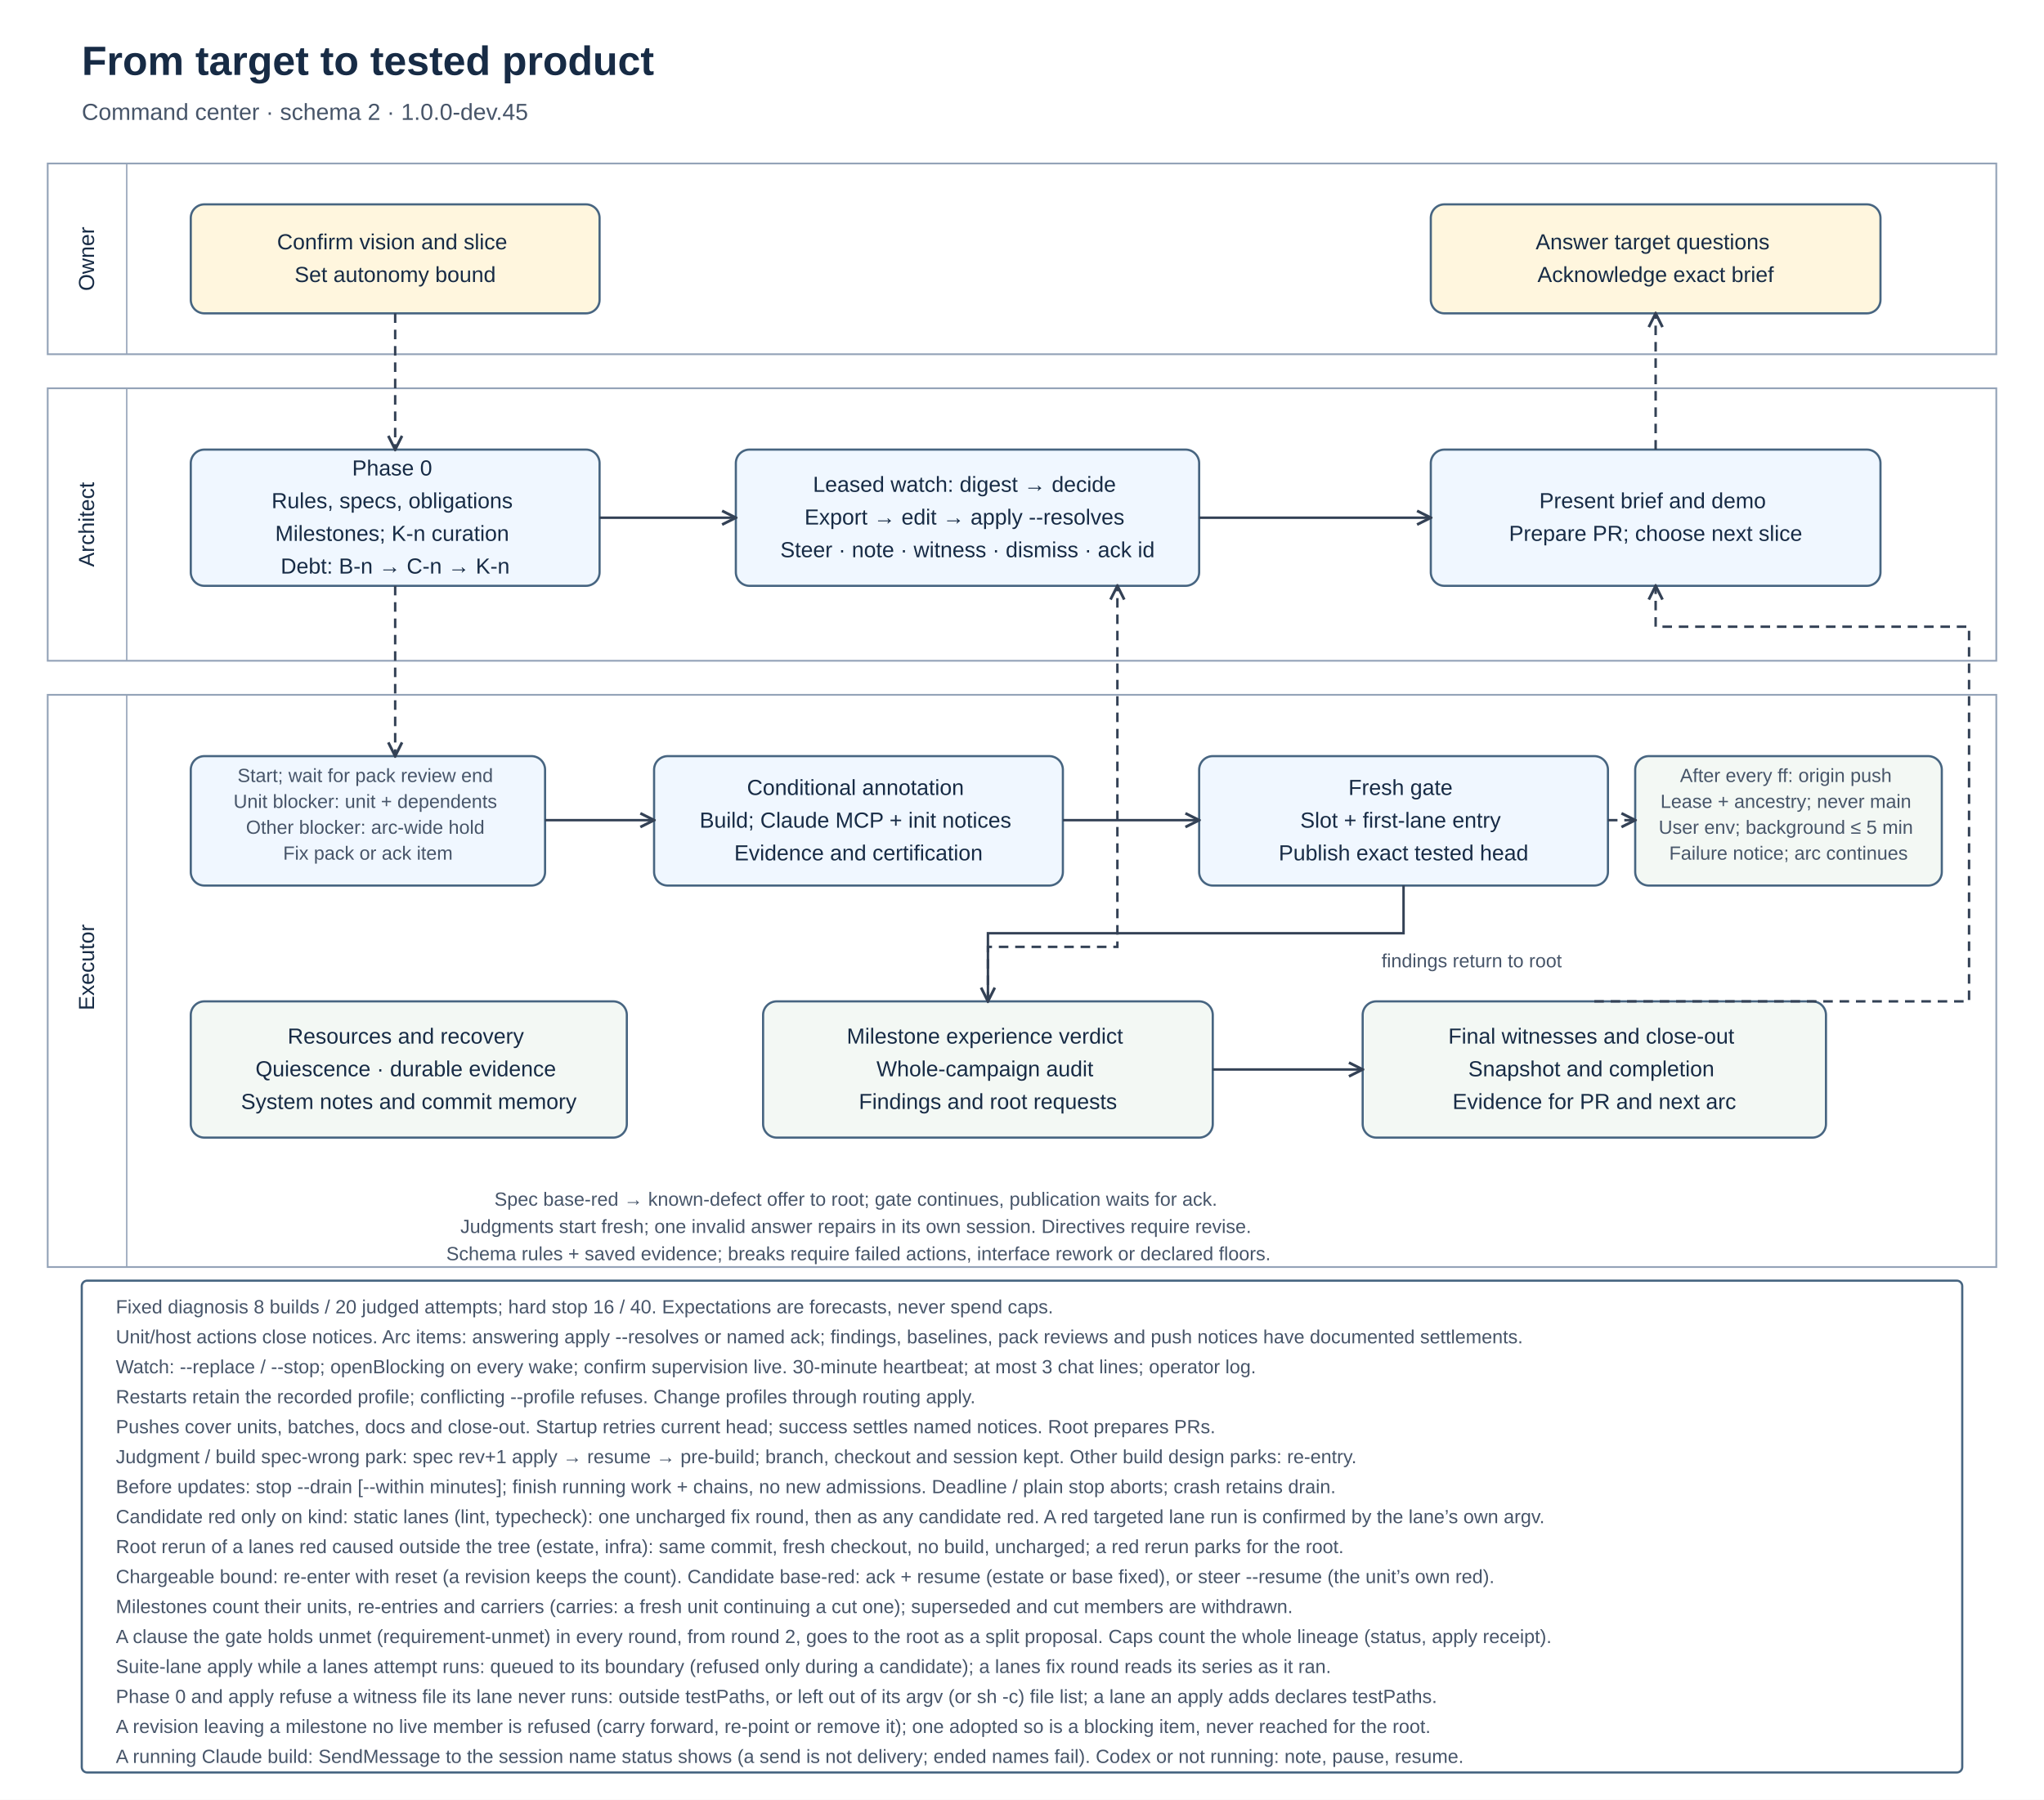
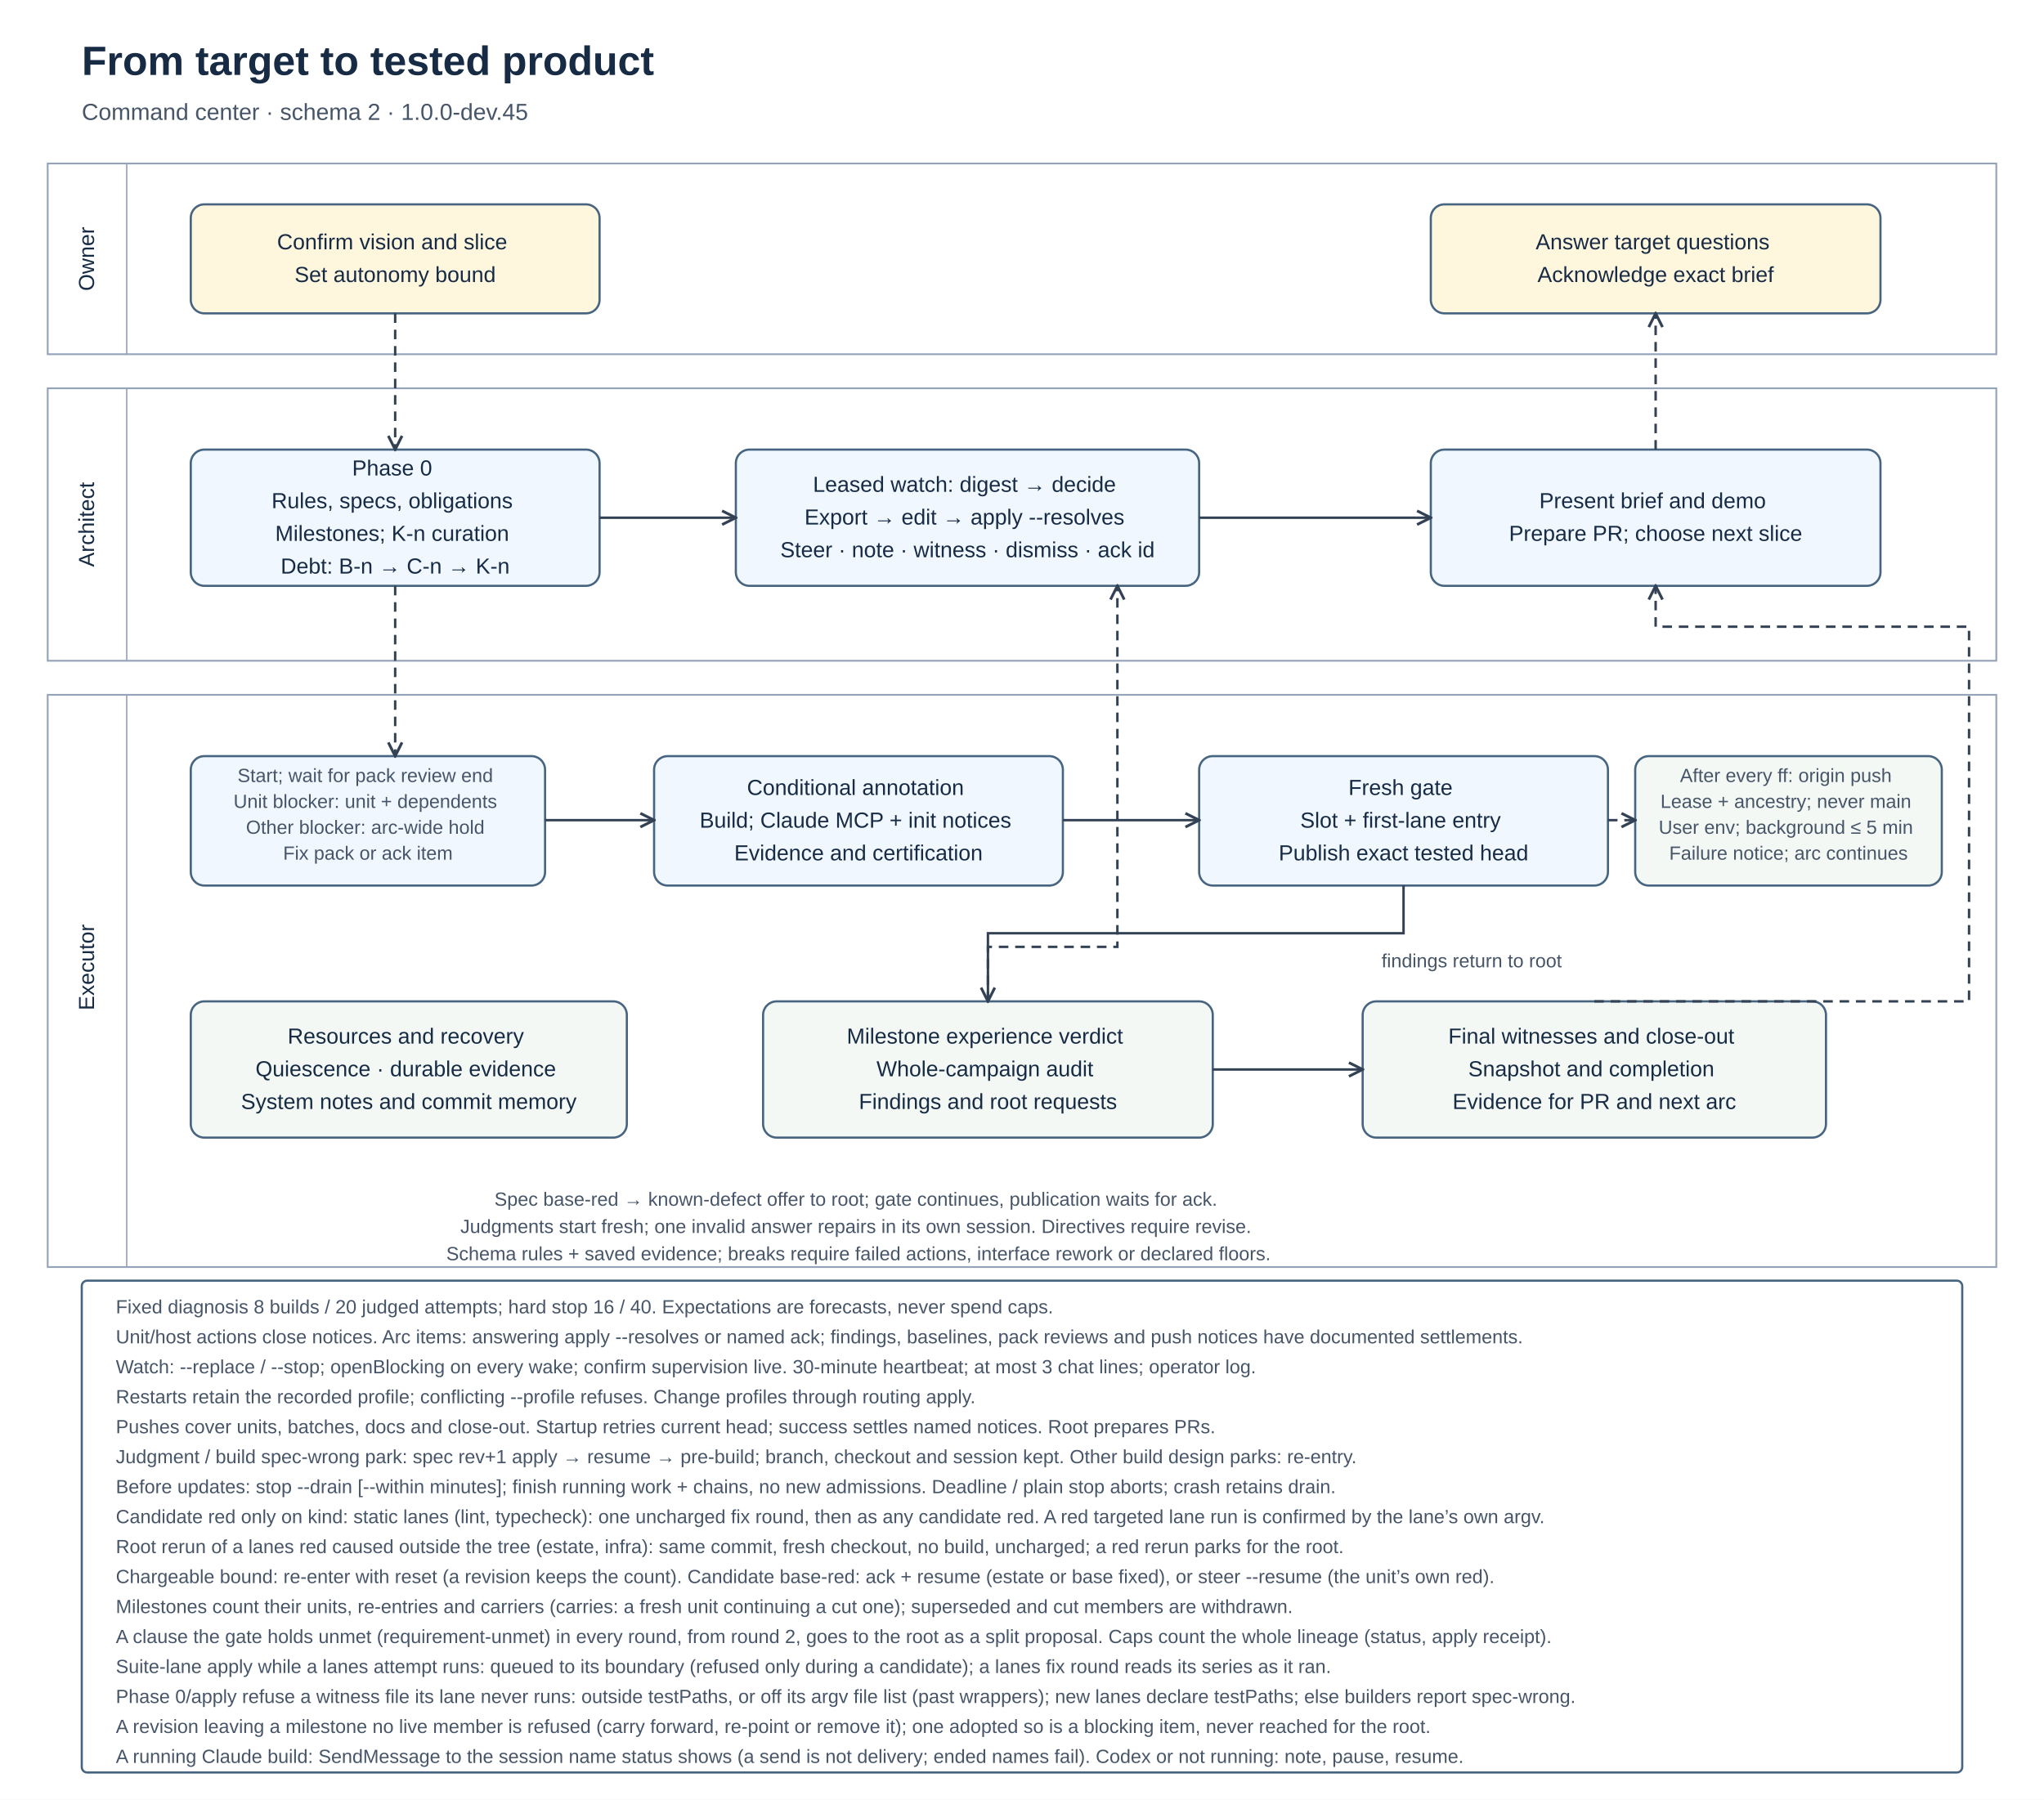
<svg xmlns="http://www.w3.org/2000/svg" width="1500" height="1321" viewBox="0 0 1500 1321" role="img" aria-labelledby="title desc">
  <defs>
    <marker id="arrow" viewBox="0 0 10 10" refX="9" refY="5" markerWidth="7" markerHeight="7" orient="auto-start-reverse">
      <path d="M 1 1 L 9 5 L 1 9" fill="none" stroke="#334155" stroke-width="1.6" />
    </marker>
  </defs>
  <style>text{font-family:Arial,Helvetica,sans-serif;fill:#172b45} .title{font-size:30px;font-weight:700}.sub{font-size:17px;fill:#475569}.label{font-size:16px}.small{font-size:14px;fill:#475569}.task{stroke:#476581;stroke-width:1.6}.edge{fill:none;stroke:#334155;stroke-width:1.8;marker-end:url(#arrow)}.msg{stroke-dasharray:7 5}.pool{fill:#fff;stroke:#94a3b8;stroke-width:1.3}</style>
  <rect width="1500" height="1321" fill="#fff" />
  <text x="60" y="55" class="title" text-anchor="start">
    <tspan x="60" dy="0">From target to tested product</tspan>
  </text>
  <text x="60" y="88" class="sub" text-anchor="start">
    <tspan x="60" dy="0">Command center · schema 2 · 1.0.0-dev.45</tspan>
  </text>
  <rect x="35" y="120" width="1430" height="140" class="pool" />
  <path d="M93 120V260" stroke="#94a3b8" />
  <text transform="translate(69 190.0) rotate(-90)" text-anchor="middle" class="label">Owner</text>
  <rect x="35" y="285" width="1430" height="200" class="pool" />
  <path d="M93 285V485" stroke="#94a3b8" />
  <text transform="translate(69 385.0) rotate(-90)" text-anchor="middle" class="label">Architect</text>
  <rect x="35" y="510" width="1430" height="420" class="pool" />
  <path d="M93 510V930" stroke="#94a3b8" />
  <text transform="translate(69 710.0) rotate(-90)" text-anchor="middle" class="label">Executor</text>
  <rect x="140" y="150" width="300" height="80" rx="10" fill="#fff6de" class="task" />
  <text x="290.0" y="183.0" class="label" text-anchor="middle">
    <tspan x="290.0" dy="0">Confirm vision and slice</tspan>
    <tspan x="290.0" dy="24">Set autonomy bound</tspan>
  </text>
  <rect x="1050" y="150" width="330" height="80" rx="10" fill="#fff6de" class="task" />
  <text x="1215.0" y="183.0" class="label" text-anchor="middle">
    <tspan x="1215.0" dy="0">Answer target questions</tspan>
    <tspan x="1215.0" dy="24">Acknowledge exact brief</tspan>
  </text>
  <rect x="140" y="330" width="300" height="100" rx="10" fill="#f0f7ff" class="task" />
  <text x="290.0" y="349.0" class="label" text-anchor="middle">
    <tspan x="290.0" dy="0">Phase 0</tspan>
    <tspan x="290.0" dy="24">Rules, specs, obligations</tspan>
    <tspan x="290.0" dy="24">Milestones; K-n curation</tspan>
    <tspan x="290.0" dy="24">Debt: B-n → C-n → K-n</tspan>
  </text>
  <rect x="540" y="330" width="340" height="100" rx="10" fill="#f0f7ff" class="task" />
  <text x="710.0" y="361.0" class="label" text-anchor="middle">
    <tspan x="710.0" dy="0">Leased watch: digest → decide</tspan>
    <tspan x="710.0" dy="24">Export → edit → apply --resolves</tspan>
    <tspan x="710.0" dy="24">Steer · note · witness · dismiss · ack id</tspan>
  </text>
  <rect x="1050" y="330" width="330" height="100" rx="10" fill="#f0f7ff" class="task" />
  <text x="1215.0" y="373.0" class="label" text-anchor="middle">
    <tspan x="1215.0" dy="0">Present brief and demo</tspan>
    <tspan x="1215.0" dy="24">Prepare PR; choose next slice</tspan>
  </text>
  <polyline points="290,230 290,330" class="edge msg" />
  <polyline points="1215,330 1215,230" class="edge msg" />
  <polyline points="440,380 540,380" class="edge" />
  <polyline points="880,380 1050,380" class="edge" />
  <rect x="140" y="555" width="260" height="95" rx="10" fill="#f0f7ff" class="task" />
  <text x="270.0" y="574" class="small" text-anchor="middle">
    <tspan x="270.0" dy="0">Start; wait for pack review end</tspan>
    <tspan x="270.0" dy="19">Unit blocker: unit + dependents</tspan>
    <tspan x="270.0" dy="19">Other blocker: arc-wide hold</tspan>
    <tspan x="270.0" dy="19">Fix pack or ack item</tspan>
  </text>
  <rect x="480" y="555" width="300" height="95" rx="10" fill="#f0f7ff" class="task" />
  <text x="630.0" y="583.5" class="label" text-anchor="middle">
    <tspan x="630.0" dy="0">Conditional annotation</tspan>
    <tspan x="630.0" dy="24">Build; Claude MCP + init notices</tspan>
    <tspan x="630.0" dy="24">Evidence and certification</tspan>
  </text>
  <rect x="880" y="555" width="300" height="95" rx="10" fill="#f0f7ff" class="task" />
  <text x="1030.0" y="583.5" class="label" text-anchor="middle">
    <tspan x="1030.0" dy="0">Fresh gate</tspan>
    <tspan x="1030.0" dy="24">Slot + first-lane entry</tspan>
    <tspan x="1030.0" dy="24">Publish exact tested head</tspan>
  </text>
  <rect x="1200" y="555" width="225" height="95" rx="10" fill="#f3f8f4" class="task" />
  <text x="1312.5" y="574" class="small" text-anchor="middle">
    <tspan x="1312.5" dy="0">After every ff: origin push</tspan>
    <tspan x="1312.5" dy="19">Lease + ancestry; never main</tspan>
    <tspan x="1312.5" dy="19">User env; background ≤ 5 min</tspan>
    <tspan x="1312.5" dy="19">Failure notice; arc continues</tspan>
  </text>
  <polyline points="1180,602 1200,602" class="edge msg" />
  <polyline points="290,430 290,555" class="edge msg" />
  <polyline points="400,602 480,602" class="edge" />
  <polyline points="780,602 880,602" class="edge" />
  <rect x="140" y="735" width="320" height="100" rx="10" fill="#f3f8f4" class="task" />
  <text x="300.0" y="766.0" class="label" text-anchor="middle">
    <tspan x="300.0" dy="0">Resources and recovery</tspan>
    <tspan x="300.0" dy="24">Quiescence · durable evidence</tspan>
    <tspan x="300.0" dy="24">System notes and commit memory</tspan>
  </text>
  <rect x="560" y="735" width="330" height="100" rx="10" fill="#f3f8f4" class="task" />
  <text x="725.0" y="766.0" class="label" text-anchor="middle">
    <tspan x="725.0" dy="0">Milestone experience verdict</tspan>
    <tspan x="725.0" dy="24">Whole-campaign audit</tspan>
    <tspan x="725.0" dy="24">Findings and root requests</tspan>
  </text>
  <rect x="1000" y="735" width="340" height="100" rx="10" fill="#f3f8f4" class="task" />
  <text x="1170.0" y="766.0" class="label" text-anchor="middle">
    <tspan x="1170.0" dy="0">Final witnesses and close-out</tspan>
    <tspan x="1170.0" dy="24">Snapshot and completion</tspan>
    <tspan x="1170.0" dy="24">Evidence for PR and next arc</tspan>
  </text>
  <polyline points="1030,650 1030,685 725,685 725,735" class="edge" />
  <polyline points="890,785 1000,785" class="edge" />
  <polyline points="1170,735 1445,735 1445,460 1215,460 1215,430" class="edge msg" />
  <polyline points="725,735 725,695 820,695 820,430" class="edge msg" />
  <text x="1080" y="710" class="small" text-anchor="middle">
    <tspan x="1080" dy="0">findings return to root</tspan>
  </text>
  <text x="630" y="885" class="small" text-anchor="middle">
    <tspan x="630" dy="0">Spec base-red → known-defect offer to root; gate continues, publication waits for ack.</tspan>
    <tspan x="630" dy="20">Judgments start fresh; one invalid answer repairs in its own session. Directives require revise.</tspan>
    <tspan x="630" dy="20">Schema rules + saved evidence; breaks require failed actions, interface rework or declared floors.</tspan>
  </text>
  <rect x="60" y="940" width="1380" height="361" rx="4" fill="#fff" class="task" />
  <text x="85" y="964" class="small" text-anchor="start">
    <tspan x="85" dy="0">Fixed diagnosis 8 builds / 20 judged attempts; hard stop 16 / 40. Expectations are forecasts, never spend caps.</tspan>
    <tspan x="85" dy="22">Unit/host actions close notices. Arc items: answering apply --resolves or named ack; findings, baselines, pack reviews and push notices have documented settlements.</tspan>
    <tspan x="85" dy="22">Watch: --replace / --stop; openBlocking on every wake; confirm supervision live. 30-minute heartbeat; at most 3 chat lines; operator log.</tspan>
    <tspan x="85" dy="22">Restarts retain the recorded profile; conflicting --profile refuses. Change profiles through routing apply.</tspan>
    <tspan x="85" dy="22">Pushes cover units, batches, docs and close-out. Startup retries current head; success settles named notices. Root prepares PRs.</tspan>
    <tspan x="85" dy="22">Judgment / build spec-wrong park: spec rev+1 apply → resume → pre-build; branch, checkout and session kept. Other build design parks: re-entry.</tspan>
    <tspan x="85" dy="22">Before updates: stop --drain [--within minutes]; finish running work + chains, no new admissions. Deadline / plain stop aborts; crash retains drain.</tspan>
    <tspan x="85" dy="22">Candidate red only on kind: static lanes (lint, typecheck): one uncharged fix round, then as any candidate red. A red targeted lane run is confirmed by the lane’s own argv.</tspan>
    <tspan x="85" dy="22">Root rerun of a lanes red caused outside the tree (estate, infra): same commit, fresh checkout, no build, uncharged; a red rerun parks for the root.</tspan>
    <tspan x="85" dy="22">Chargeable bound: re-enter with reset (a revision keeps the count). Candidate base-red: ack + resume (estate or base fixed), or steer --resume (the unit’s own red).</tspan>
    <tspan x="85" dy="22">Milestones count their units, re-entries and carriers (carries: a fresh unit continuing a cut one); superseded and cut members are withdrawn.</tspan>
    <tspan x="85" dy="22">A clause the gate holds unmet (requirement-unmet) in every round, from round 2, goes to the root as a split proposal. Caps count the whole lineage (status, apply receipt).</tspan>
    <tspan x="85" dy="22">Suite-lane apply while a lanes attempt runs: queued to its boundary (refused only during a candidate); a lanes fix round reads its series as it ran.</tspan>
-     <tspan x="85" dy="22">Phase 0 and apply refuse a witness file its lane never runs: outside testPaths, or left out of its argv (or sh -c) file list; a lane an apply adds declares testPaths.</tspan>
+     <tspan x="85" dy="22">Phase 0/apply refuse a witness file its lane never runs: outside testPaths, or off its argv file list (past wrappers); new lanes declare testPaths; else builders report spec-wrong.</tspan>
    <tspan x="85" dy="22">A revision leaving a milestone no live member is refused (carry forward, re-point or remove it); one adopted so is a blocking item, never reached for the root.</tspan>
    <tspan x="85" dy="22">A running Claude build: SendMessage to the session name status shows (a send is not delivery; ended names fail). Codex or not running: note, pause, resume.</tspan>
  </text>
</svg>
